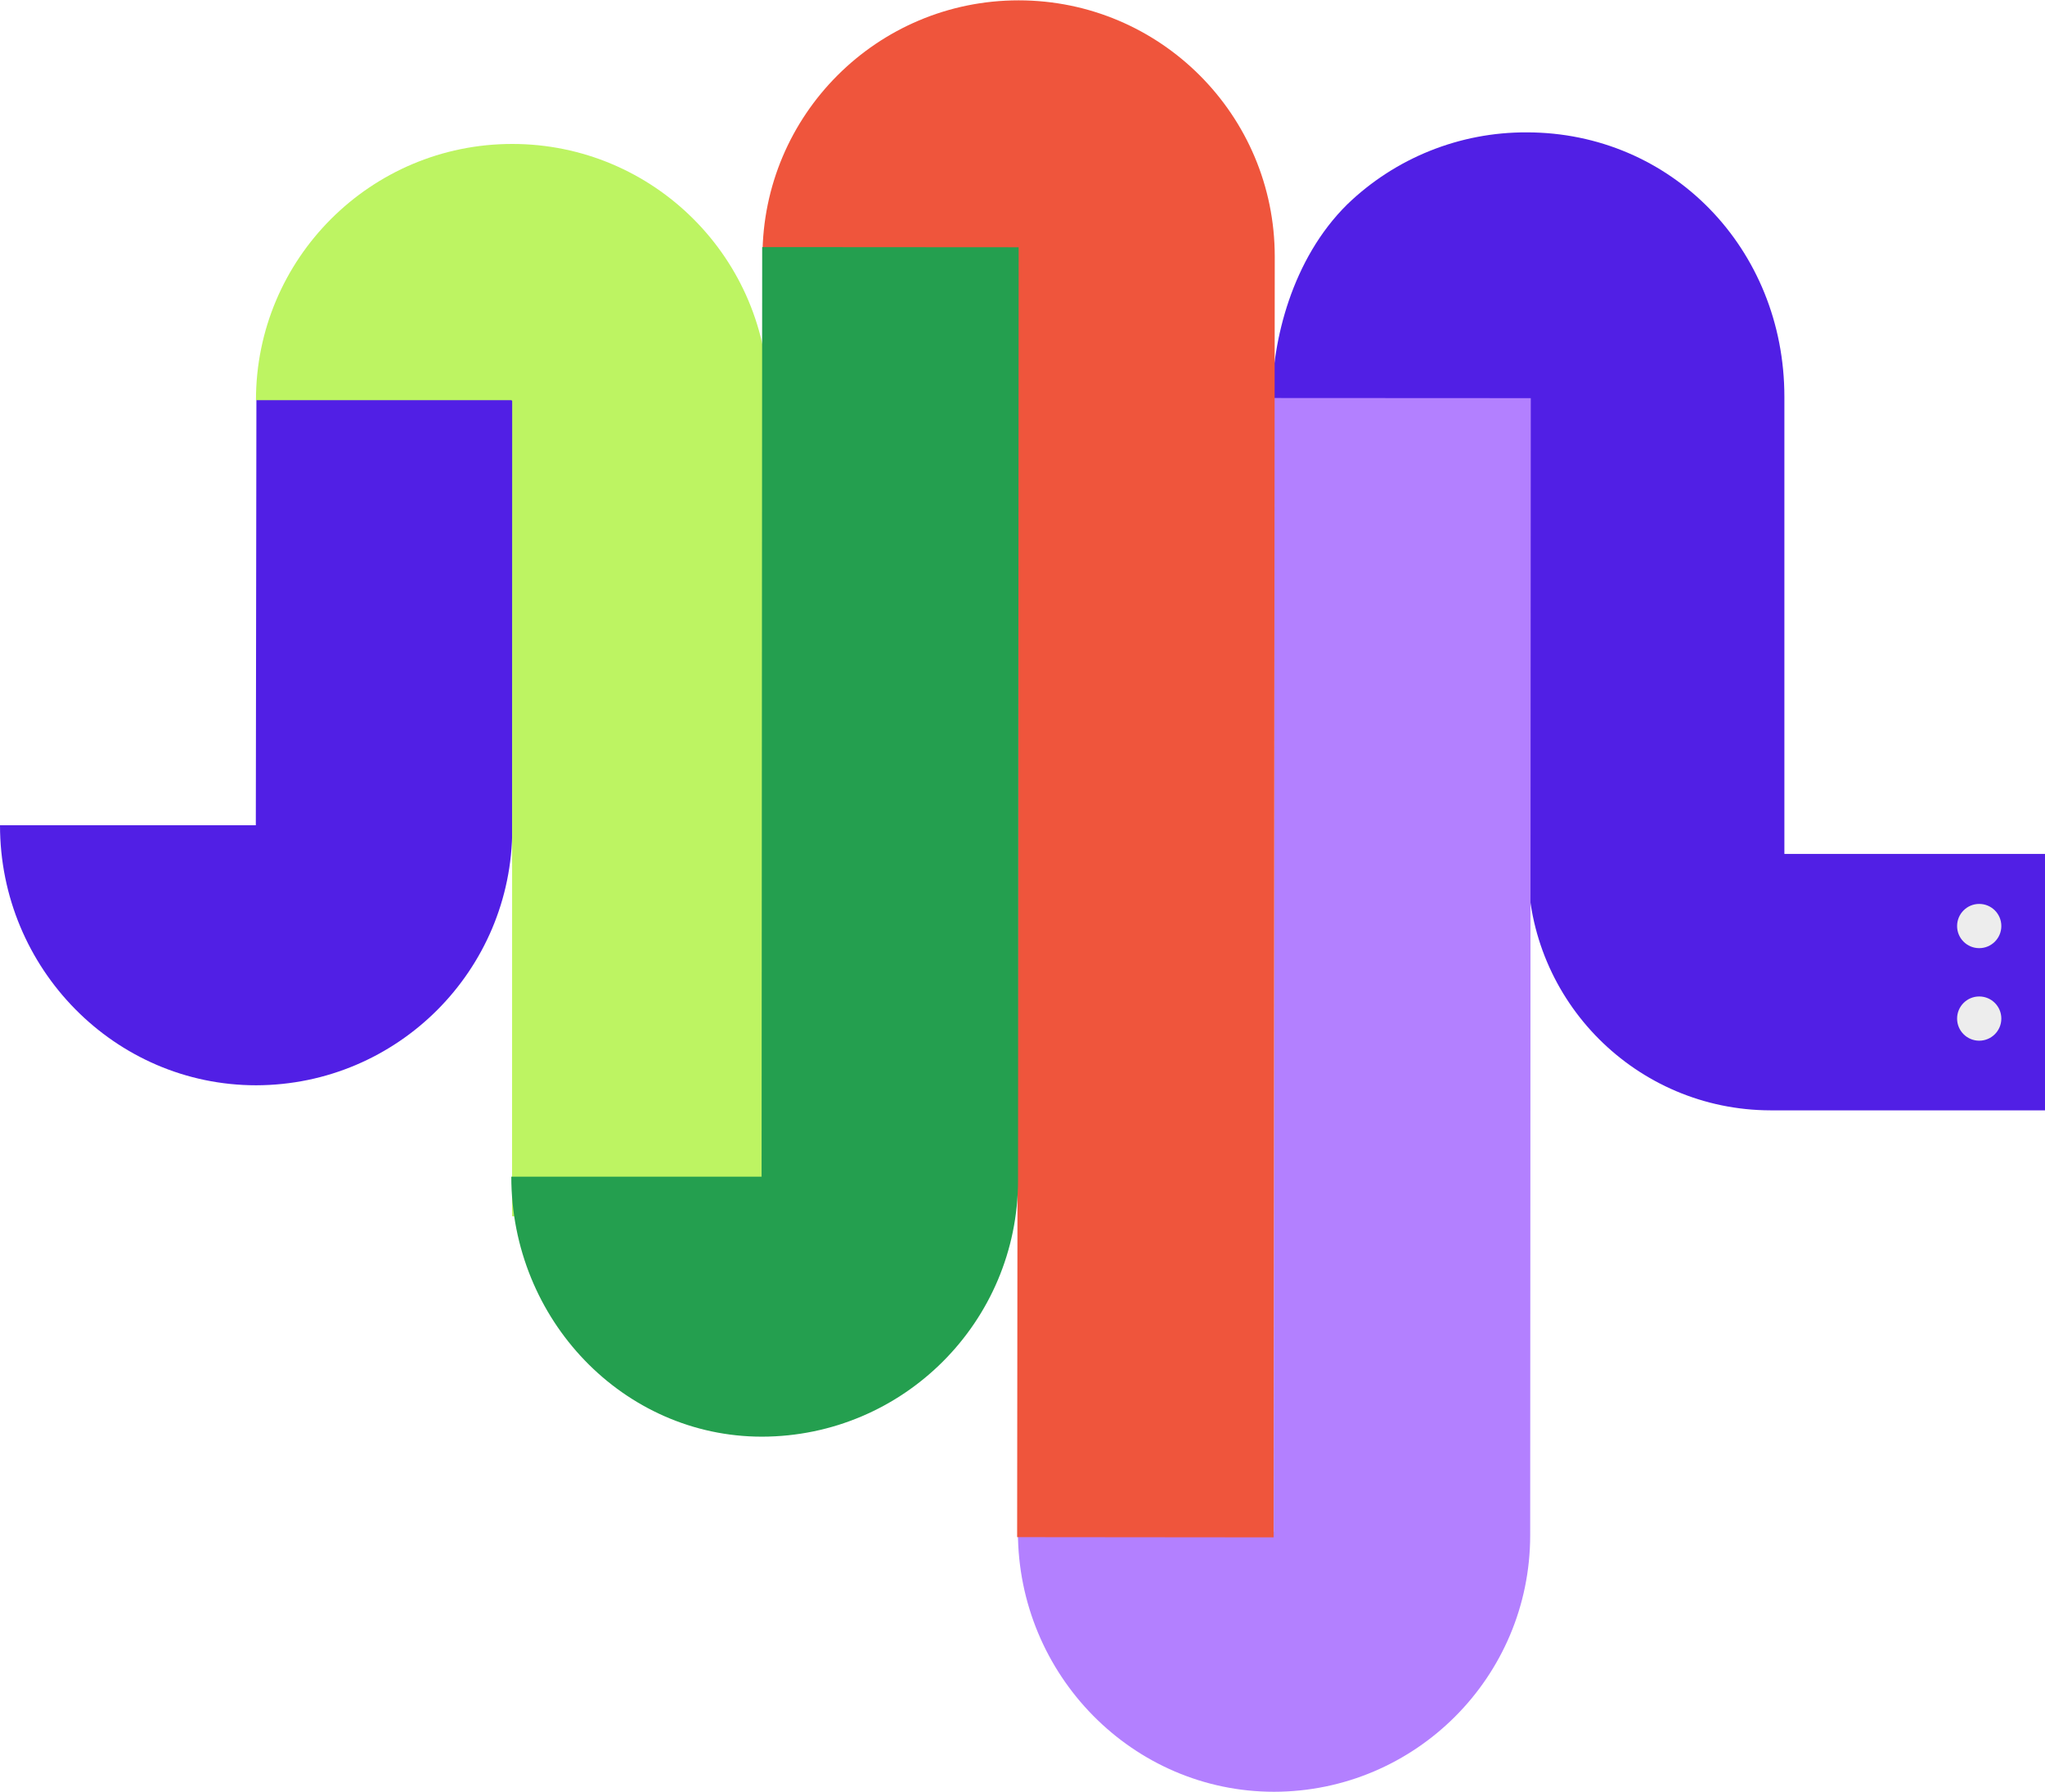
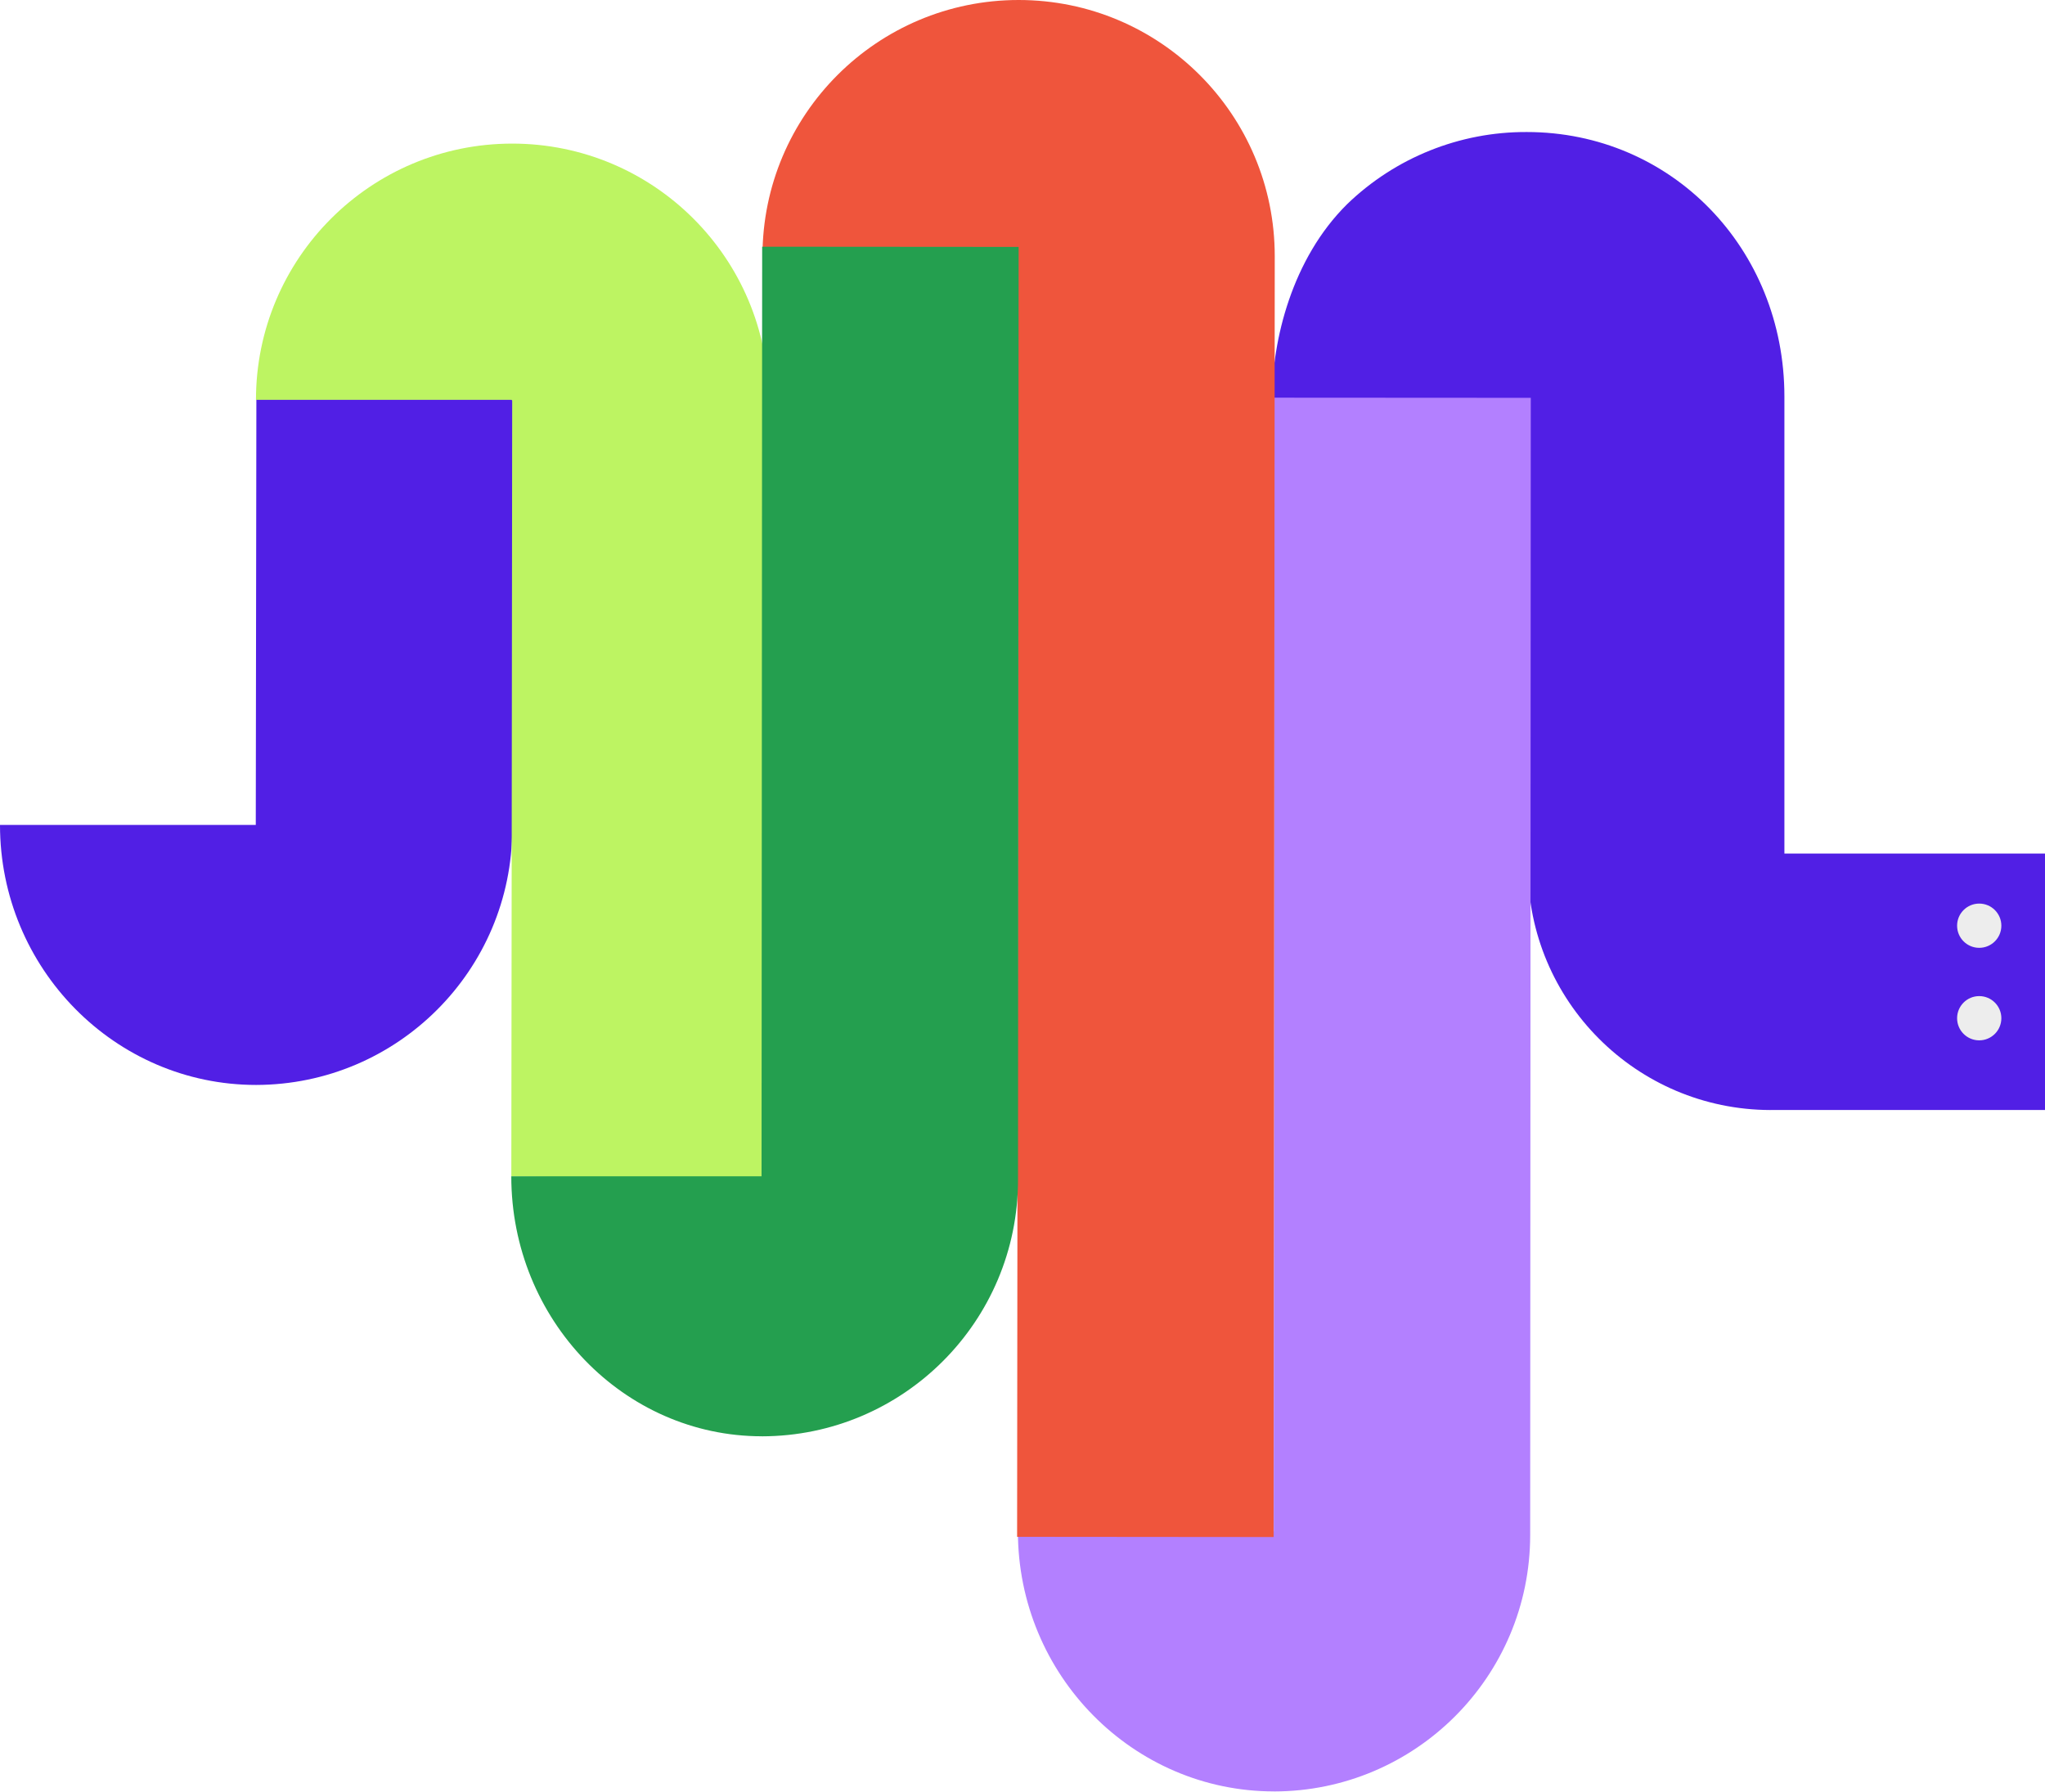
- <svg xmlns="http://www.w3.org/2000/svg" width="538.802" height="472.147" viewBox="0 0 538.802 472.147">
-   <g transform="translate(541.001 0) rotate(90)">
-     <g transform="translate(0 0)">
-       <path d="M257.705,72.338V0h-67.57V68.664H69.7C30.617,68.664,0,98.482,0,136.549a67.647,67.647,0,0,0,18.993,47.307c14.4,14.581,35.963,19.776,51.34,19.776v-67.4H193.679a64.034,64.034,0,0,0,64.026-63.9M65.364,134.983h0Z" transform="translate(34.88 2.199)" fill="#511fe5" />
-       <path d="M367.268,67.643A67.6,67.6,0,0,0,299.707.16L.035,0,0,67.57l298.753.159v67.4c37.78,0,68.514-30.274,68.514-67.485" transform="translate(104.879 137.679)" fill="#b380ff" />
-       <path d="M405.112.3,67.591,0a67.484,67.484,0,1,0-.031,134.968V67.674a.608.608,0,0,1,.171-.132l337.319.332Z" transform="translate(0 205.139)" fill="#ef553c" />
-       <path d="M182.064,67.643A67.6,67.6,0,0,0,114.5.161L.094,0,0,67.57l113.55.157v67.4c37.78,0,68.514-30.274,68.514-67.485" transform="translate(103.915 405.873)" fill="#511fe5" />
-       <path d="M282.618,67.57V0H67.559a67.522,67.522,0,1,0,0,135.044V67.718a.748.748,0,0,1,.217-.184Z" transform="translate(37.895 338.519)" fill="#bdf462" />
-       <path d="M313.465,67.643A67.6,67.6,0,0,0,245.9.16L.045,0,0,67.57l244.949.157v65.944c37.779,0,68.515-29.62,68.515-66.028" transform="translate(65.109 272.615)" fill="#249f4f" />
-       <path d="M5.827,11.656A5.828,5.828,0,1,0,0,5.829a5.828,5.828,0,0,0,5.827,5.827" transform="translate(238.19 13.704)" fill="#ededed" />
-       <path d="M5.828,11.656A5.828,5.828,0,1,0,0,5.829a5.828,5.828,0,0,0,5.828,5.827" transform="translate(262.576 13.704)" fill="#ededed" />
+ <svg xmlns="http://www.w3.org/2000/svg" id="Layer_2" data-name="Layer 2" viewBox="0 0 538.8 472.06">
+   <defs>
+     <style>
+       .cls-1 {
+         fill: #bdf462;
+       }
+ 
+       .cls-2 {
+         fill: #249f4f;
+       }
+ 
+       .cls-3 {
+         fill: #511fe5;
+       }
+ 
+       .cls-4 {
+         fill: #ef553c;
+       }
+ 
+       .cls-5 {
+         fill: #ededed;
+       }
+ 
+       .cls-6 {
+         fill: #b380ff;
+       }
+     </style>
+   </defs>
+   <g id="Layer_1-2" data-name="Layer 1">
+     <g>
+       <path class="cls-3" d="M466.46,292.49h72.34v-67.57h-68.66v-120.43c0-39.08-29.82-69.7-67.88-69.7-17.64-.08-34.62,6.74-47.31,18.99-14.58,14.4-19.78,35.96-19.78,51.34h67.4v123.35c0,35.31,28.59,63.95,63.9,64.03" />
+       <path class="cls-6" d="M335.68,472.06c37.27-.06,67.46-30.29,67.48-67.56l.16-299.67-67.57-.04-.16,298.75h-67.4c0,37.78,30.27,68.51,67.49,68.51" />
+       <path class="cls-4" d="M335.56,405.02l.3-337.52C335.87,30.23,305.66,0,268.39,0c-37.27,0-67.49,30.2-67.5,67.47h67.29c.05.05.1.11.13.17l-.33,337.32,67.57.06Z" />
+       <path class="cls-3" d="M67.48,285.89c37.27-.07,67.46-30.29,67.48-67.56l.16-114.41-67.57-.09-.16,113.55H0c0,37.78,30.27,68.51,67.49,68.51" />
+       <path class="cls-1" d="M134.71,309.97l67.77,1.03V105.36c0-37.29-30.23-67.52-67.52-67.52s-67.52,30.23-67.52,67.52h67.33c.07.06.14.13.18.22l-.23,204.39Z" />
+       <path class="cls-2" d="M200.74,378.48c37.28-.06,67.46-30.29,67.48-67.57l.16-245.85-67.57-.05-.16,244.95h-65.94c0,37.78,29.62,68.51,66.03,68.51" />
+       <path class="cls-5" d="M515.64,243.93c0,3.22,2.61,5.83,5.83,5.83,3.22,0,5.83-2.61,5.83-5.83,0-3.22-2.61-5.83-5.83-5.83,0,0,0,0,0,0-3.22,0-5.83,2.61-5.83,5.83" />
+       <path class="cls-5" d="M515.64,268.31c0,3.22,2.61,5.83,5.83,5.83s5.83-2.61,5.83-5.83-2.61-5.83-5.83-5.83c0,0,0,0,0,0-3.22,0-5.83,2.61-5.83,5.83" />
    </g>
  </g>
</svg>
